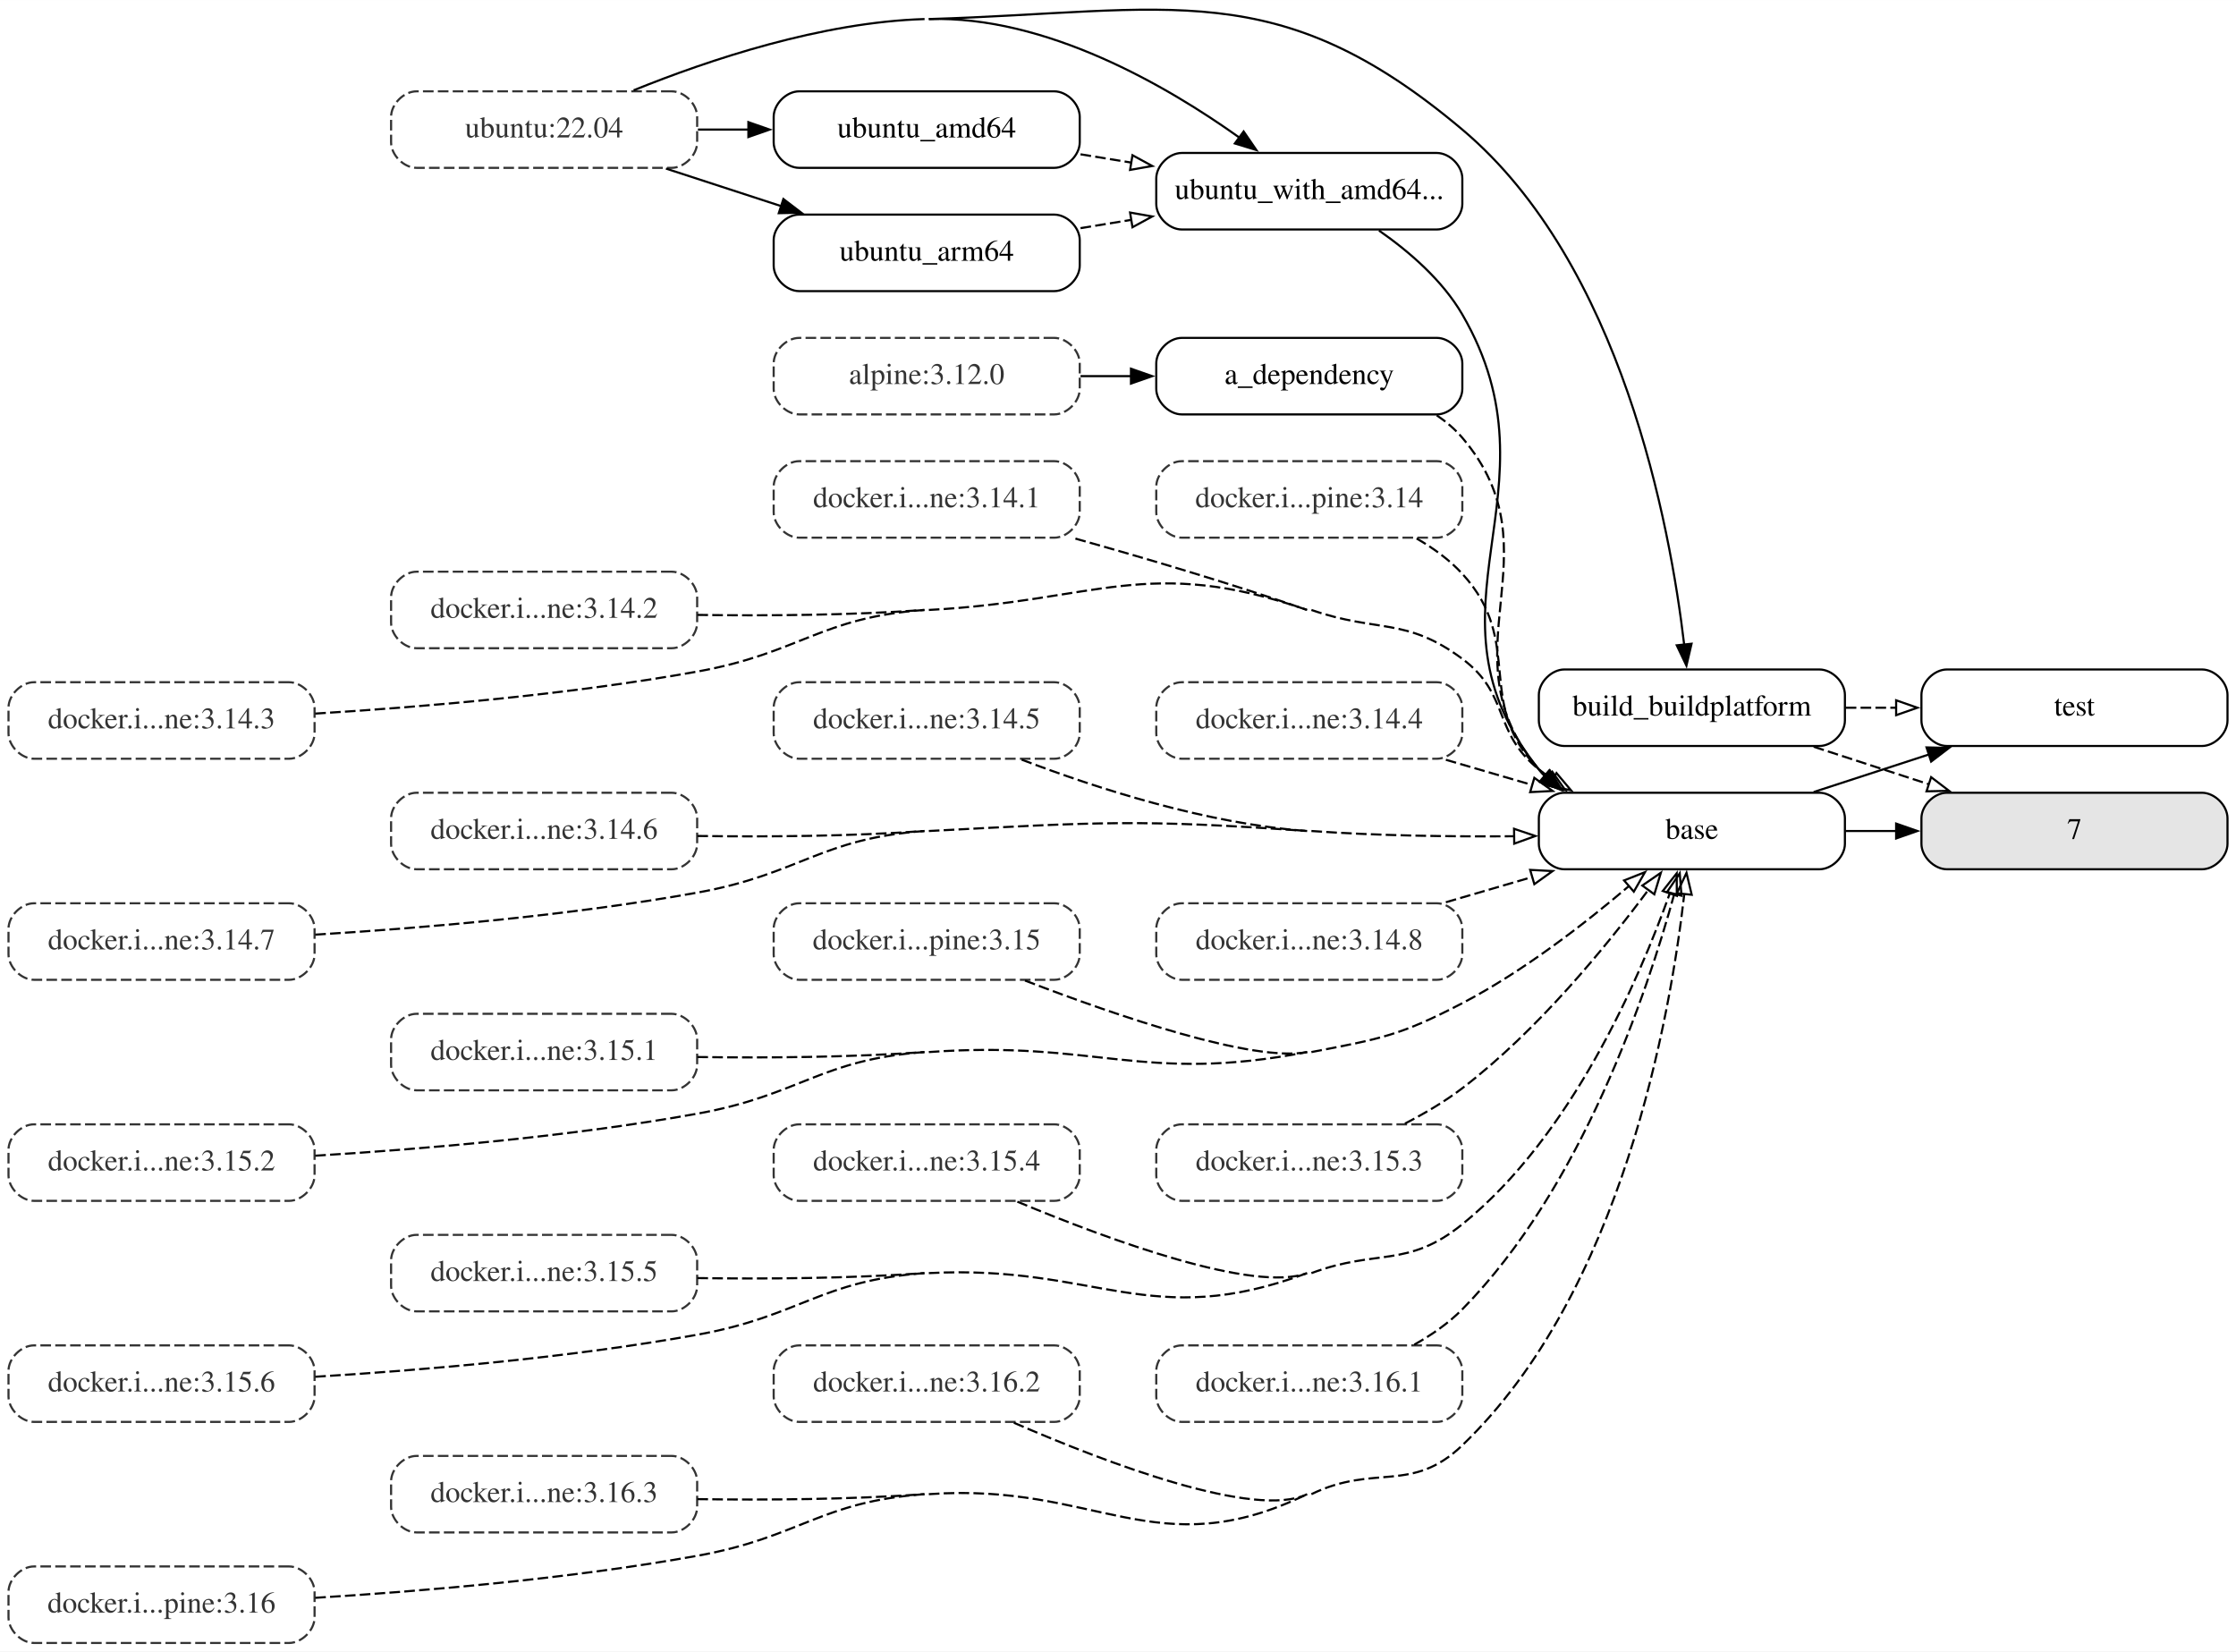
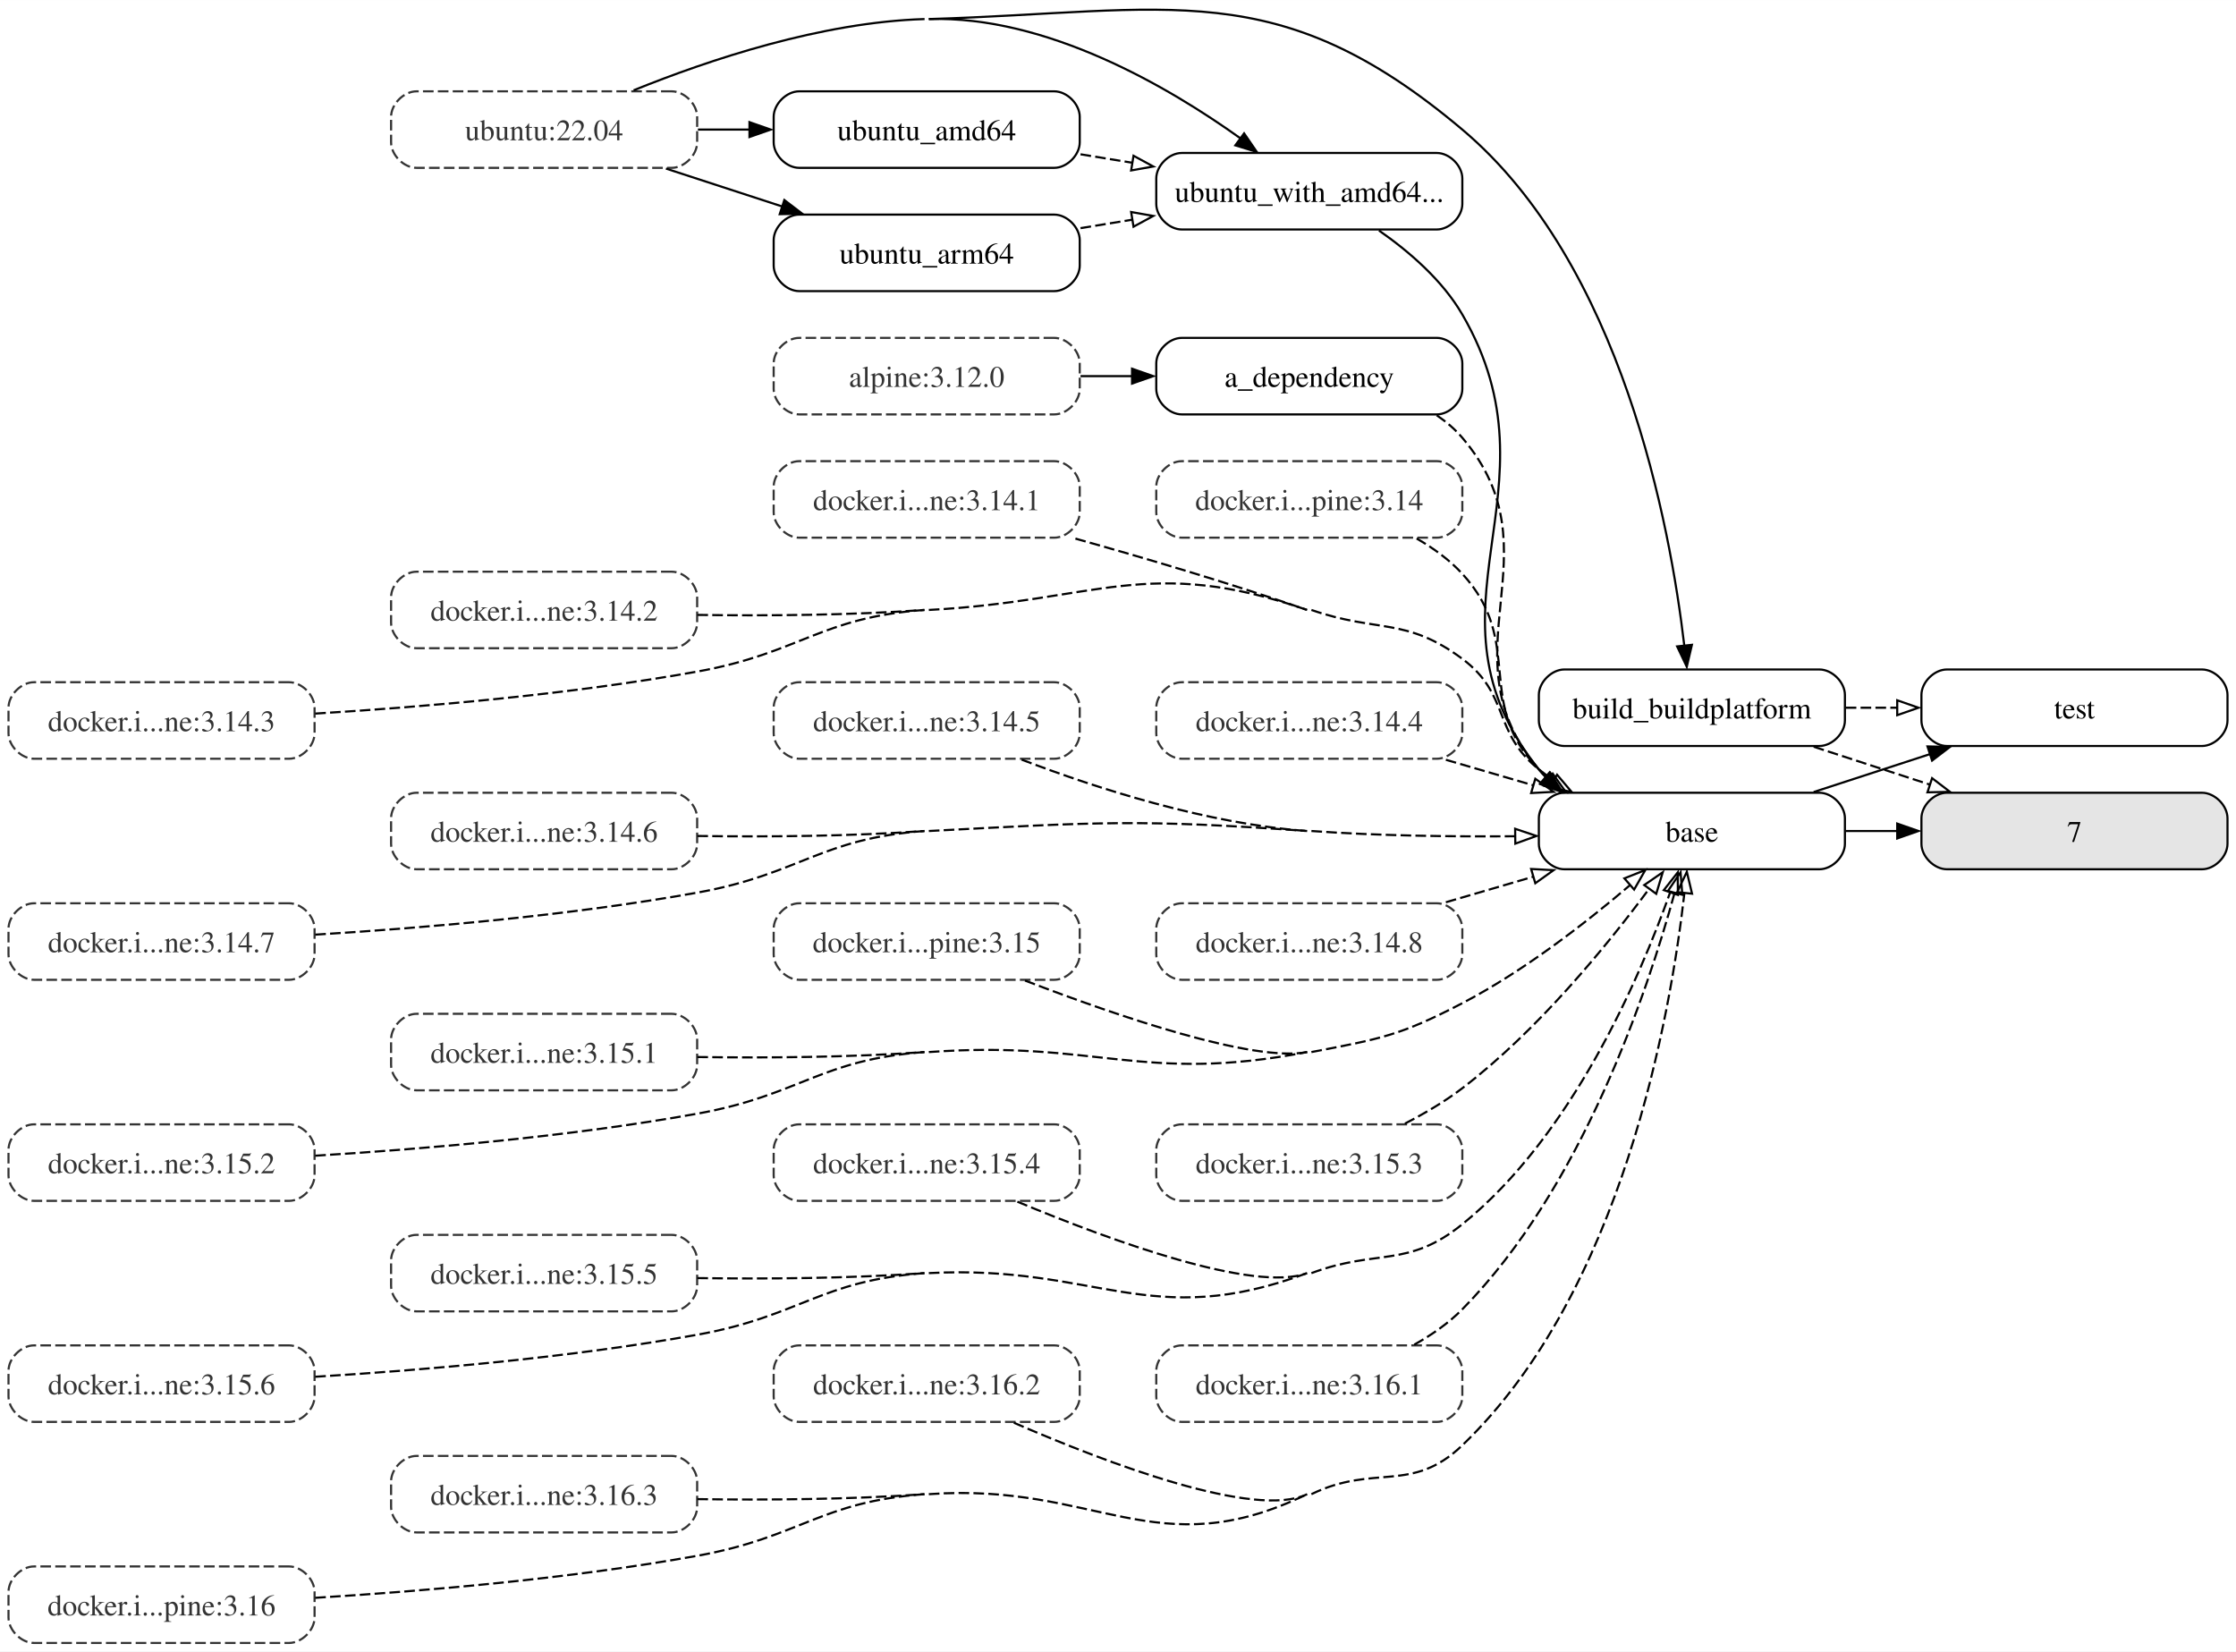
<svg xmlns="http://www.w3.org/2000/svg" width="1052pt" height="777pt" viewBox="0.00 0.00 1052.00 776.93">
  <g id="graph0" class="graph" transform="scale(1 1) rotate(0) translate(4 772.93)">
    <polygon fill="white" stroke="none" points="-4,4 -4,-772.93 1048,-772.93 1048,4 -4,4" />
    <g id="node1" class="node">
      <path fill="none" stroke="#333333" stroke-dasharray="5,2" d="M312,-730C312,-730 192,-730 192,-730 186,-730 180,-724 180,-718 180,-718 180,-706 180,-706 180,-700 186,-694 192,-694 192,-694 312,-694 312,-694 318,-694 324,-700 324,-706 324,-706 324,-718 324,-718 324,-724 318,-730 312,-730" />
-       <text text-anchor="middle" x="252" y="-708.3" font-family="Times,serif" font-size="14.00" fill="#333333">ubuntu:22.04</text>
+       <text text-anchor="middle" x="252" y="-706.95" font-family="Times,serif" font-size="14.00" fill="#333333">ubuntu:22.04</text>
    </g>
    <g id="node2" class="node">
      <path fill="none" stroke="black" d="M492,-730C492,-730 372,-730 372,-730 366,-730 360,-724 360,-718 360,-718 360,-706 360,-706 360,-700 366,-694 372,-694 372,-694 492,-694 492,-694 498,-694 504,-700 504,-706 504,-706 504,-718 504,-718 504,-724 498,-730 492,-730" />
-       <text text-anchor="middle" x="432" y="-708.3" font-family="Times,serif" font-size="14.00">ubuntu_amd64</text>
+       <text text-anchor="middle" x="432" y="-706.95" font-family="Times,serif" font-size="14.00">ubuntu_amd64</text>
    </g>
    <g id="edge1" class="edge">
-       <path fill="none" stroke="black" d="M324.37,-712C332.26,-712 340.34,-712 348.36,-712" />
-       <polygon fill="black" stroke="black" points="348.1,-715.5 358.1,-712 348.1,-708.5 348.1,-715.5" />
+       <path fill="none" stroke="black" d="M324.37,-712C332.35,-712 340.53,-712 348.63,-712" />
+       <polygon fill="black" stroke="black" points="348.61,-715.5 358.61,-712 348.61,-708.5 348.61,-715.5" />
    </g>
    <g id="node3" class="node">
      <path fill="none" stroke="black" d="M492,-672C492,-672 372,-672 372,-672 366,-672 360,-666 360,-660 360,-660 360,-648 360,-648 360,-642 366,-636 372,-636 372,-636 492,-636 492,-636 498,-636 504,-642 504,-648 504,-648 504,-660 504,-660 504,-666 498,-672 492,-672" />
-       <text text-anchor="middle" x="432" y="-650.3" font-family="Times,serif" font-size="14.00">ubuntu_arm64</text>
+       <text text-anchor="middle" x="432" y="-648.95" font-family="Times,serif" font-size="14.00">ubuntu_arm64</text>
    </g>
    <g id="edge2" class="edge">
-       <path fill="none" stroke="black" d="M309.32,-693.65C326.53,-688.04 345.63,-681.82 363.5,-676" />
-       <polygon fill="black" stroke="black" points="364.57,-679.33 373,-672.9 362.4,-672.67 364.57,-679.33" />
+       <path fill="none" stroke="black" d="M309.32,-693.65C326.69,-687.99 345.99,-681.7 364,-675.83" />
+       <polygon fill="black" stroke="black" points="365.01,-678.86 373.44,-672.43 362.84,-672.2 365.01,-678.86" />
    </g>
    <g id="node4" class="node">
      <path fill="none" stroke="black" d="M672,-701C672,-701 552,-701 552,-701 546,-701 540,-695 540,-689 540,-689 540,-677 540,-677 540,-671 546,-665 552,-665 552,-665 672,-665 672,-665 678,-665 684,-671 684,-677 684,-677 684,-689 684,-689 684,-695 678,-701 672,-701" />
-       <text text-anchor="middle" x="612" y="-679.3" font-family="Times,serif" font-size="14.00">ubuntu_with_amd64...</text>
+       <text text-anchor="middle" x="612" y="-677.95" font-family="Times,serif" font-size="14.00">ubuntu_with_amd64...</text>
    </g>
    <g id="edge3" class="edge">
      <path fill="none" stroke="black" d="M294.1,-730.48C329.56,-744.83 382.57,-762.55 431,-764" />
-       <path fill="none" stroke="black" d="M433,-764C488.22,-765.65 545.15,-732.49 579.31,-708.09" />
-       <polygon fill="black" stroke="black" points="581.11,-711.11 587.1,-702.38 576.97,-705.47 581.11,-711.11" />
+       <path fill="none" stroke="black" d="M433,-764C488.45,-765.66 545.63,-732.2 579.75,-707.78" />
+       <polygon fill="black" stroke="black" points="581.33,-710.22 587.32,-701.48 577.19,-704.58 581.33,-710.22" />
    </g>
    <g id="node5" class="node">
      <path fill="none" stroke="black" d="M852,-458C852,-458 732,-458 732,-458 726,-458 720,-452 720,-446 720,-446 720,-434 720,-434 720,-428 726,-422 732,-422 732,-422 852,-422 852,-422 858,-422 864,-428 864,-434 864,-434 864,-446 864,-446 864,-452 858,-458 852,-458" />
-       <text text-anchor="middle" x="792" y="-436.3" font-family="Times,serif" font-size="14.00">build_buildplatform</text>
+       <text text-anchor="middle" x="792" y="-434.95" font-family="Times,serif" font-size="14.00">build_buildplatform</text>
    </g>
    <g id="edge4" class="edge">
-       <path fill="none" stroke="black" d="M433,-764C546.87,-767.41 596.88,-785.4 684,-712 759.02,-648.79 781.75,-525.94 788.39,-469.57" />
-       <polygon fill="black" stroke="black" points="791.85,-470.11 789.44,-459.79 784.89,-469.36 791.85,-470.11" />
+       <path fill="none" stroke="black" d="M433,-764C546.87,-767.41 596.88,-785.4 684,-712 759.18,-648.66 781.85,-525.43 788.43,-469.22" />
+       <polygon fill="black" stroke="black" points="792.02,-469.6 789.6,-459.28 785.06,-468.85 792.02,-469.6" />
    </g>
    <g id="edge5" class="edge">
-       <path fill="none" stroke="black" stroke-dasharray="5,2" d="M504.37,-700.37C512.26,-699.09 520.34,-697.77 528.36,-696.46" />
-       <polygon fill="none" stroke="black" points="528.81,-699.94 538.12,-694.87 527.68,-693.03 528.81,-699.94" />
+       <path fill="none" stroke="black" stroke-dasharray="5,2" d="M504.37,-700.37C512.44,-699.06 520.72,-697.71 528.91,-696.37" />
+       <polygon fill="none" stroke="black" points="529.3,-699.69 538.61,-694.63 528.18,-692.78 529.3,-699.69" />
    </g>
    <g id="edge7" class="edge">
-       <path fill="none" stroke="black" stroke-dasharray="5,2" d="M504.37,-665.63C512.26,-666.91 520.34,-668.23 528.36,-669.54" />
-       <polygon fill="none" stroke="black" points="527.68,-672.97 538.12,-671.13 528.81,-666.06 527.68,-672.97" />
+       <path fill="none" stroke="black" stroke-dasharray="5,2" d="M504.37,-665.63C512.44,-666.94 520.72,-668.29 528.91,-669.63" />
+       <polygon fill="none" stroke="black" points="528.18,-673.22 538.61,-671.37 529.3,-666.31 528.18,-673.22" />
    </g>
    <g id="node6" class="node">
      <path fill="none" stroke="black" d="M852,-400C852,-400 732,-400 732,-400 726,-400 720,-394 720,-388 720,-388 720,-376 720,-376 720,-370 726,-364 732,-364 732,-364 852,-364 852,-364 858,-364 864,-370 864,-376 864,-376 864,-388 864,-388 864,-394 858,-400 852,-400" />
-       <text text-anchor="middle" x="792" y="-378.3" font-family="Times,serif" font-size="14.00">base</text>
+       <text text-anchor="middle" x="792" y="-376.95" font-family="Times,serif" font-size="14.00">base</text>
    </g>
    <g id="edge9" class="edge">
-       <path fill="none" stroke="black" d="M644.79,-664.51C659.01,-654.6 674.65,-641.1 684,-625 732.44,-541.6 659.74,-486.31 720,-411 720.91,-409.86 721.88,-408.76 722.89,-407.71" />
-       <polygon fill="black" stroke="black" points="724.93,-410.57 730.28,-401.43 720.4,-405.24 724.93,-410.57" />
+       <path fill="none" stroke="black" d="M644.79,-664.51C659.01,-654.6 674.65,-641.1 684,-625 732.44,-541.6 659.74,-486.31 720,-411 721.01,-409.73 722.09,-408.52 723.23,-407.36" />
+       <polygon fill="black" stroke="black" points="725.04,-409.57 730.43,-400.45 720.53,-404.21 725.04,-409.57" />
    </g>
    <g id="node9" class="node">
      <path fill="none" stroke="black" d="M1032,-458C1032,-458 912,-458 912,-458 906,-458 900,-452 900,-446 900,-446 900,-434 900,-434 900,-428 906,-422 912,-422 912,-422 1032,-422 1032,-422 1038,-422 1044,-428 1044,-434 1044,-434 1044,-446 1044,-446 1044,-452 1038,-458 1032,-458" />
-       <text text-anchor="middle" x="972" y="-436.3" font-family="Times,serif" font-size="14.00">test</text>
+       <text text-anchor="middle" x="972" y="-434.95" font-family="Times,serif" font-size="14.00">test</text>
    </g>
    <g id="edge34" class="edge">
-       <path fill="none" stroke="black" stroke-dasharray="5,2" d="M864.37,-440C872.26,-440 880.34,-440 888.36,-440" />
-       <polygon fill="none" stroke="black" points="888.1,-443.5 898.1,-440 888.1,-436.5 888.1,-443.5" />
+       <path fill="none" stroke="black" stroke-dasharray="5,2" d="M864.37,-440C872.35,-440 880.53,-440 888.63,-440" />
+       <polygon fill="none" stroke="black" points="888.61,-443.5 898.61,-440 888.61,-436.5 888.61,-443.5" />
    </g>
    <g id="node10" class="node">
      <path fill="#e5e5e5" stroke="black" d="M1032,-400C1032,-400 912,-400 912,-400 906,-400 900,-394 900,-388 900,-388 900,-376 900,-376 900,-370 906,-364 912,-364 912,-364 1032,-364 1032,-364 1038,-364 1044,-370 1044,-376 1044,-376 1044,-388 1044,-388 1044,-394 1038,-400 1032,-400" />
-       <text text-anchor="middle" x="972" y="-378.3" font-family="Times,serif" font-size="14.00">7</text>
+       <text text-anchor="middle" x="972" y="-376.95" font-family="Times,serif" font-size="14.00">7</text>
    </g>
    <g id="edge37" class="edge">
-       <path fill="none" stroke="black" stroke-dasharray="5,2" d="M849.32,-421.65C866.53,-416.04 885.63,-409.82 903.5,-404" />
-       <polygon fill="none" stroke="black" points="904.57,-407.33 913,-400.9 902.4,-400.67 904.57,-407.33" />
+       <path fill="none" stroke="black" stroke-dasharray="5,2" d="M849.32,-421.65C866.69,-415.99 885.99,-409.7 904,-403.83" />
+       <polygon fill="none" stroke="black" points="905.01,-406.86 913.44,-400.43 902.84,-400.2 905.01,-406.86" />
    </g>
    <g id="edge12" class="edge">
-       <path fill="none" stroke="black" d="M849.32,-400.35C866.53,-405.96 885.63,-412.18 903.5,-418" />
-       <polygon fill="black" stroke="black" points="902.4,-421.33 913,-421.1 904.57,-414.67 902.4,-421.33" />
+       <path fill="none" stroke="black" d="M849.32,-400.35C866.69,-406.01 885.99,-412.3 904,-418.17" />
+       <polygon fill="black" stroke="black" points="902.84,-421.8 913.44,-421.57 905.01,-415.14 902.84,-421.8" />
    </g>
    <g id="edge13" class="edge">
-       <path fill="none" stroke="black" d="M864.37,-382C872.26,-382 880.34,-382 888.36,-382" />
-       <polygon fill="black" stroke="black" points="888.1,-385.5 898.1,-382 888.1,-378.5 888.1,-385.5" />
+       <path fill="none" stroke="black" d="M864.37,-382C872.35,-382 880.53,-382 888.63,-382" />
+       <polygon fill="black" stroke="black" points="888.61,-385.5 898.61,-382 888.61,-378.5 888.61,-385.5" />
    </g>
    <g id="node7" class="node">
      <path fill="none" stroke="#333333" stroke-dasharray="5,2" d="M492,-614C492,-614 372,-614 372,-614 366,-614 360,-608 360,-602 360,-602 360,-590 360,-590 360,-584 366,-578 372,-578 372,-578 492,-578 492,-578 498,-578 504,-584 504,-590 504,-590 504,-602 504,-602 504,-608 498,-614 492,-614" />
-       <text text-anchor="middle" x="432" y="-592.3" font-family="Times,serif" font-size="14.00" fill="#333333">alpine:3.12.0</text>
+       <text text-anchor="middle" x="432" y="-590.95" font-family="Times,serif" font-size="14.00" fill="#333333">alpine:3.12.0</text>
    </g>
    <g id="node8" class="node">
      <path fill="none" stroke="black" d="M672,-614C672,-614 552,-614 552,-614 546,-614 540,-608 540,-602 540,-602 540,-590 540,-590 540,-584 546,-578 552,-578 552,-578 672,-578 672,-578 678,-578 684,-584 684,-590 684,-590 684,-602 684,-602 684,-608 678,-614 672,-614" />
-       <text text-anchor="middle" x="612" y="-592.3" font-family="Times,serif" font-size="14.00">a_dependency</text>
+       <text text-anchor="middle" x="612" y="-590.95" font-family="Times,serif" font-size="14.00">a_dependency</text>
    </g>
    <g id="edge10" class="edge">
-       <path fill="none" stroke="black" d="M504.37,-596C512.26,-596 520.34,-596 528.36,-596" />
-       <polygon fill="black" stroke="black" points="528.1,-599.5 538.1,-596 528.1,-592.5 528.1,-599.5" />
+       <path fill="none" stroke="black" d="M504.37,-596C512.35,-596 520.53,-596 528.63,-596" />
+       <polygon fill="black" stroke="black" points="528.61,-599.5 538.61,-596 528.61,-592.5 528.61,-599.5" />
    </g>
    <g id="edge11" class="edge">
-       <path fill="none" stroke="black" stroke-dasharray="5,2" d="M671.97,-577.57C676.44,-574.55 680.55,-571.06 684,-567 730.11,-512.8 673.89,-465.2 720,-411 721.08,-409.73 722.22,-408.52 723.42,-407.36" />
-       <polygon fill="none" stroke="black" points="725.25,-410.38 730.85,-401.38 720.86,-404.92 725.25,-410.38" />
+       <path fill="none" stroke="black" stroke-dasharray="5,2" d="M671.97,-577.57C676.44,-574.55 680.55,-571.06 684,-567 730.11,-512.8 673.89,-465.2 720,-411 721.19,-409.61 722.45,-408.28 723.78,-407.01" />
+       <polygon fill="none" stroke="black" points="725.39,-409.4 731.03,-400.43 721.03,-403.93 725.39,-409.4" />
    </g>
    <g id="node11" class="node">
      <path fill="none" stroke="#333333" stroke-dasharray="5,2" d="M672,-556C672,-556 552,-556 552,-556 546,-556 540,-550 540,-544 540,-544 540,-532 540,-532 540,-526 546,-520 552,-520 552,-520 672,-520 672,-520 678,-520 684,-526 684,-532 684,-532 684,-544 684,-544 684,-550 678,-556 672,-556" />
-       <text text-anchor="middle" x="612" y="-534.3" font-family="Times,serif" font-size="14.00" fill="#333333">docker.i...pine:3.14</text>
+       <text text-anchor="middle" x="612" y="-532.95" font-family="Times,serif" font-size="14.00" fill="#333333">docker.i...pine:3.14</text>
    </g>
    <g id="edge14" class="edge">
-       <path fill="none" stroke="black" stroke-dasharray="5,2" d="M662.5,-519.61C670.41,-515.07 677.96,-509.58 684,-503 713.7,-470.66 689.18,-442.28 720,-411 721.38,-409.6 722.84,-408.26 724.36,-406.99" />
-       <polygon fill="none" stroke="black" points="726.33,-409.88 732.45,-401.23 722.27,-404.18 726.33,-409.88" />
+       <path fill="none" stroke="black" stroke-dasharray="5,2" d="M662.5,-519.61C670.41,-515.07 677.96,-509.58 684,-503 713.7,-470.66 689.18,-442.28 720,-411 721.51,-409.47 723.11,-408.02 724.78,-406.64" />
+       <polygon fill="none" stroke="black" points="726.53,-408.98 732.68,-400.35 722.5,-403.26 726.53,-408.98" />
    </g>
    <g id="node12" class="node">
      <path fill="none" stroke="#333333" stroke-dasharray="5,2" d="M492,-556C492,-556 372,-556 372,-556 366,-556 360,-550 360,-544 360,-544 360,-532 360,-532 360,-526 366,-520 372,-520 372,-520 492,-520 492,-520 498,-520 504,-526 504,-532 504,-532 504,-544 504,-544 504,-550 498,-556 492,-556" />
-       <text text-anchor="middle" x="432" y="-534.3" font-family="Times,serif" font-size="14.00" fill="#333333">docker.i...ne:3.14.1</text>
+       <text text-anchor="middle" x="432" y="-532.95" font-family="Times,serif" font-size="14.00" fill="#333333">docker.i...ne:3.14.1</text>
    </g>
    <g id="edge15" class="edge">
      <path fill="none" stroke="black" stroke-dasharray="5,2" d="M501.97,-519.57C535.17,-510.26 575.41,-498.34 611,-486" />
    </g>
    <g id="node13" class="node">
      <path fill="none" stroke="#333333" stroke-dasharray="5,2" d="M312,-504C312,-504 192,-504 192,-504 186,-504 180,-498 180,-492 180,-492 180,-480 180,-480 180,-474 186,-468 192,-468 192,-468 312,-468 312,-468 318,-468 324,-474 324,-480 324,-480 324,-492 324,-492 324,-498 318,-504 312,-504" />
-       <text text-anchor="middle" x="252" y="-482.3" font-family="Times,serif" font-size="14.00" fill="#333333">docker.i...ne:3.14.2</text>
+       <text text-anchor="middle" x="252" y="-480.95" font-family="Times,serif" font-size="14.00" fill="#333333">docker.i...ne:3.14.2</text>
    </g>
    <g id="edge16" class="edge">
      <path fill="none" stroke="black" stroke-dasharray="5,2" d="M324.11,-483.67C356.72,-483.2 395.86,-483.48 431,-486" />
    </g>
    <g id="node14" class="node">
      <path fill="none" stroke="#333333" stroke-dasharray="5,2" d="M132,-452C132,-452 12,-452 12,-452 6,-452 0,-446 0,-440 0,-440 0,-428 0,-428 0,-422 6,-416 12,-416 12,-416 132,-416 132,-416 138,-416 144,-422 144,-428 144,-428 144,-440 144,-440 144,-446 138,-452 132,-452" />
-       <text text-anchor="middle" x="72" y="-430.3" font-family="Times,serif" font-size="14.00" fill="#333333">docker.i...ne:3.14.3</text>
+       <text text-anchor="middle" x="72" y="-428.95" font-family="Times,serif" font-size="14.00" fill="#333333">docker.i...ne:3.14.3</text>
    </g>
    <g id="edge17" class="edge">
-       <path fill="none" stroke="black" stroke-dasharray="5,2" d="M613,-486C644.34,-475.14 657.38,-482.79 684,-463 706.56,-446.23 698.08,-428.6 720,-411 722.1,-409.31 724.32,-407.71 726.61,-406.19" />
-       <polygon fill="none" stroke="black" points="728.29,-409.27 735.12,-401.17 724.73,-403.24 728.29,-409.27" />
+       <path fill="none" stroke="black" stroke-dasharray="5,2" d="M613,-486C644.34,-475.14 657.38,-482.79 684,-463 706.56,-446.23 698.08,-428.6 720,-411 722.26,-409.19 724.65,-407.47 727.12,-405.85" />
+       <polygon fill="none" stroke="black" points="728.57,-408.48 735.42,-400.4 725.03,-402.44 728.57,-408.48" />
      <path fill="none" stroke="black" stroke-dasharray="5,2" d="M144.31,-437.24C194.79,-440.33 263.92,-446.19 324,-457 372.49,-465.73 381.86,-482.47 431,-486" />
      <path fill="none" stroke="black" stroke-dasharray="5,2" d="M433,-486C512,-490.16 536.25,-511.91 611,-486" />
    </g>
    <g id="node15" class="node">
      <path fill="none" stroke="#333333" stroke-dasharray="5,2" d="M672,-452C672,-452 552,-452 552,-452 546,-452 540,-446 540,-440 540,-440 540,-428 540,-428 540,-422 546,-416 552,-416 552,-416 672,-416 672,-416 678,-416 684,-422 684,-428 684,-428 684,-440 684,-440 684,-446 678,-452 672,-452" />
-       <text text-anchor="middle" x="612" y="-430.3" font-family="Times,serif" font-size="14.00" fill="#333333">docker.i...ne:3.14.4</text>
+       <text text-anchor="middle" x="612" y="-428.95" font-family="Times,serif" font-size="14.00" fill="#333333">docker.i...ne:3.14.4</text>
    </g>
    <g id="edge18" class="edge">
-       <path fill="none" stroke="black" stroke-dasharray="5,2" d="M676.26,-415.52C689.5,-411.65 703.58,-407.54 717.18,-403.57" />
-       <polygon fill="none" stroke="black" points="717.88,-407.01 726.49,-400.84 715.91,-400.29 717.88,-407.01" />
+       <path fill="none" stroke="black" stroke-dasharray="5,2" d="M676.26,-415.52C689.63,-411.61 703.86,-407.46 717.58,-403.45" />
+       <polygon fill="none" stroke="black" points="718.33,-406.58 726.95,-400.42 716.37,-399.86 718.33,-406.58" />
    </g>
    <g id="node16" class="node">
      <path fill="none" stroke="#333333" stroke-dasharray="5,2" d="M492,-452C492,-452 372,-452 372,-452 366,-452 360,-446 360,-440 360,-440 360,-428 360,-428 360,-422 366,-416 372,-416 372,-416 492,-416 492,-416 498,-416 504,-422 504,-428 504,-428 504,-440 504,-440 504,-446 498,-452 492,-452" />
-       <text text-anchor="middle" x="432" y="-430.3" font-family="Times,serif" font-size="14.00" fill="#333333">docker.i...ne:3.14.5</text>
+       <text text-anchor="middle" x="432" y="-428.95" font-family="Times,serif" font-size="14.00" fill="#333333">docker.i...ne:3.14.5</text>
    </g>
    <g id="edge19" class="edge">
      <path fill="none" stroke="black" stroke-dasharray="5,2" d="M476.66,-415.59C512.11,-402.03 563.8,-385.39 611,-382" />
    </g>
    <g id="node17" class="node">
      <path fill="none" stroke="#333333" stroke-dasharray="5,2" d="M312,-400C312,-400 192,-400 192,-400 186,-400 180,-394 180,-388 180,-388 180,-376 180,-376 180,-370 186,-364 192,-364 192,-364 312,-364 312,-364 318,-364 324,-370 324,-376 324,-376 324,-388 324,-388 324,-394 318,-400 312,-400" />
-       <text text-anchor="middle" x="252" y="-378.3" font-family="Times,serif" font-size="14.00" fill="#333333">docker.i...ne:3.14.6</text>
+       <text text-anchor="middle" x="252" y="-376.95" font-family="Times,serif" font-size="14.00" fill="#333333">docker.i...ne:3.14.6</text>
    </g>
    <g id="edge20" class="edge">
      <path fill="none" stroke="black" stroke-dasharray="5,2" d="M324.11,-379.67C356.72,-379.2 395.86,-379.48 431,-382" />
    </g>
    <g id="node18" class="node">
      <path fill="none" stroke="#333333" stroke-dasharray="5,2" d="M132,-348C132,-348 12,-348 12,-348 6,-348 0,-342 0,-336 0,-336 0,-324 0,-324 0,-318 6,-312 12,-312 12,-312 132,-312 132,-312 138,-312 144,-318 144,-324 144,-324 144,-336 144,-336 144,-342 138,-348 132,-348" />
-       <text text-anchor="middle" x="72" y="-326.3" font-family="Times,serif" font-size="14.00" fill="#333333">docker.i...ne:3.14.7</text>
+       <text text-anchor="middle" x="72" y="-324.95" font-family="Times,serif" font-size="14.00" fill="#333333">docker.i...ne:3.14.7</text>
    </g>
    <g id="edge21" class="edge">
      <path fill="none" stroke="black" stroke-dasharray="5,2" d="M144.31,-333.24C194.79,-336.33 263.92,-342.19 324,-353 372.49,-361.73 381.86,-378.47 431,-382" />
      <path fill="none" stroke="black" stroke-dasharray="5,2" d="M433,-382C512,-386.16 532.09,-387.67 611,-382" />
-       <path fill="none" stroke="black" stroke-dasharray="5,2" d="M613,-382C644.16,-379.76 678.46,-379.29 708.57,-379.54" />
-       <polygon fill="none" stroke="black" points="708.34,-383.04 718.38,-379.65 708.42,-376.04 708.34,-383.04" />
+       <path fill="none" stroke="black" stroke-dasharray="5,2" d="M613,-382C644.3,-379.75 678.77,-379.29 708.97,-379.54" />
+       <polygon fill="none" stroke="black" points="708.85,-383.05 718.89,-379.67 708.93,-376.05 708.85,-383.05" />
    </g>
    <g id="node19" class="node">
      <path fill="none" stroke="#333333" stroke-dasharray="5,2" d="M672,-348C672,-348 552,-348 552,-348 546,-348 540,-342 540,-336 540,-336 540,-324 540,-324 540,-318 546,-312 552,-312 552,-312 672,-312 672,-312 678,-312 684,-318 684,-324 684,-324 684,-336 684,-336 684,-342 678,-348 672,-348" />
-       <text text-anchor="middle" x="612" y="-326.3" font-family="Times,serif" font-size="14.00" fill="#333333">docker.i...ne:3.14.8</text>
+       <text text-anchor="middle" x="612" y="-324.95" font-family="Times,serif" font-size="14.00" fill="#333333">docker.i...ne:3.14.8</text>
    </g>
    <g id="edge22" class="edge">
-       <path fill="none" stroke="black" stroke-dasharray="5,2" d="M676.26,-348.48C689.5,-352.35 703.58,-356.46 717.18,-360.43" />
-       <polygon fill="none" stroke="black" points="715.91,-363.71 726.49,-363.16 717.88,-356.99 715.91,-363.71" />
+       <path fill="none" stroke="black" stroke-dasharray="5,2" d="M676.26,-348.48C689.63,-352.39 703.86,-356.54 717.58,-360.55" />
+       <polygon fill="none" stroke="black" points="716.37,-364.14 726.95,-363.58 718.33,-357.42 716.37,-364.14" />
    </g>
    <g id="node20" class="node">
      <path fill="none" stroke="#333333" stroke-dasharray="5,2" d="M492,-348C492,-348 372,-348 372,-348 366,-348 360,-342 360,-336 360,-336 360,-324 360,-324 360,-318 366,-312 372,-312 372,-312 492,-312 492,-312 498,-312 504,-318 504,-324 504,-324 504,-336 504,-336 504,-342 498,-348 492,-348" />
-       <text text-anchor="middle" x="432" y="-326.3" font-family="Times,serif" font-size="14.00" fill="#333333">docker.i...pine:3.15</text>
+       <text text-anchor="middle" x="432" y="-324.95" font-family="Times,serif" font-size="14.00" fill="#333333">docker.i...pine:3.15</text>
    </g>
    <g id="edge23" class="edge">
      <path fill="none" stroke="black" stroke-dasharray="5,2" d="M478.24,-311.65C522.11,-294.79 585.63,-273.11 611,-278" />
    </g>
    <g id="node21" class="node">
      <path fill="none" stroke="#333333" stroke-dasharray="5,2" d="M312,-296C312,-296 192,-296 192,-296 186,-296 180,-290 180,-284 180,-284 180,-272 180,-272 180,-266 186,-260 192,-260 192,-260 312,-260 312,-260 318,-260 324,-266 324,-272 324,-272 324,-284 324,-284 324,-290 318,-296 312,-296" />
-       <text text-anchor="middle" x="252" y="-274.3" font-family="Times,serif" font-size="14.00" fill="#333333">docker.i...ne:3.15.1</text>
+       <text text-anchor="middle" x="252" y="-272.95" font-family="Times,serif" font-size="14.00" fill="#333333">docker.i...ne:3.15.1</text>
    </g>
    <g id="edge24" class="edge">
      <path fill="none" stroke="black" stroke-dasharray="5,2" d="M324.11,-275.67C356.72,-275.2 395.86,-275.48 431,-278" />
    </g>
    <g id="node22" class="node">
      <path fill="none" stroke="#333333" stroke-dasharray="5,2" d="M132,-244C132,-244 12,-244 12,-244 6,-244 0,-238 0,-232 0,-232 0,-220 0,-220 0,-214 6,-208 12,-208 12,-208 132,-208 132,-208 138,-208 144,-214 144,-220 144,-220 144,-232 144,-232 144,-238 138,-244 132,-244" />
-       <text text-anchor="middle" x="72" y="-222.3" font-family="Times,serif" font-size="14.00" fill="#333333">docker.i...ne:3.15.2</text>
+       <text text-anchor="middle" x="72" y="-220.95" font-family="Times,serif" font-size="14.00" fill="#333333">docker.i...ne:3.15.2</text>
    </g>
    <g id="edge25" class="edge">
      <path fill="none" stroke="black" stroke-dasharray="5,2" d="M433,-278C511.91,-283.67 533.32,-263.04 611,-278" />
-       <path fill="none" stroke="black" stroke-dasharray="5,2" d="M613,-278C645.57,-284.27 654.59,-285.66 684,-301 712.79,-316.01 741.95,-338.69 762.54,-356.23" />
-       <polygon fill="none" stroke="black" points="760.1,-358.75 769.95,-362.65 764.68,-353.46 760.1,-358.75" />
+       <path fill="none" stroke="black" stroke-dasharray="5,2" d="M613,-278C645.57,-284.27 654.59,-285.66 684,-301 712.92,-316.08 742.21,-338.89 762.82,-356.47" />
+       <polygon fill="none" stroke="black" points="760.24,-359.73 770.09,-363.64 764.83,-354.45 760.24,-359.73" />
      <path fill="none" stroke="black" stroke-dasharray="5,2" d="M144.31,-229.24C194.79,-232.33 263.92,-238.19 324,-249 372.49,-257.73 381.86,-274.47 431,-278" />
    </g>
    <g id="node23" class="node">
      <path fill="none" stroke="#333333" stroke-dasharray="5,2" d="M672,-244C672,-244 552,-244 552,-244 546,-244 540,-238 540,-232 540,-232 540,-220 540,-220 540,-214 546,-208 552,-208 552,-208 672,-208 672,-208 678,-208 684,-214 684,-220 684,-220 684,-232 684,-232 684,-238 678,-244 672,-244" />
-       <text text-anchor="middle" x="612" y="-222.3" font-family="Times,serif" font-size="14.00" fill="#333333">docker.i...ne:3.15.3</text>
+       <text text-anchor="middle" x="612" y="-220.95" font-family="Times,serif" font-size="14.00" fill="#333333">docker.i...ne:3.15.3</text>
    </g>
    <g id="edge26" class="edge">
-       <path fill="none" stroke="black" stroke-dasharray="5,2" d="M657.01,-244.36C666.32,-249.15 675.81,-254.74 684,-261 719.33,-287.99 751.93,-327.95 771.64,-354.47" />
-       <polygon fill="none" stroke="black" points="768.68,-356.35 777.41,-362.36 774.33,-352.22 768.68,-356.35" />
+       <path fill="none" stroke="black" stroke-dasharray="5,2" d="M657.01,-244.36C666.32,-249.15 675.81,-254.74 684,-261 719.48,-288.11 752.22,-328.3 771.9,-354.82" />
+       <polygon fill="none" stroke="black" points="769.58,-356.57 778.3,-362.59 775.23,-352.45 769.58,-356.57" />
    </g>
    <g id="node24" class="node">
      <path fill="none" stroke="#333333" stroke-dasharray="5,2" d="M492,-244C492,-244 372,-244 372,-244 366,-244 360,-238 360,-232 360,-232 360,-220 360,-220 360,-214 366,-208 372,-208 372,-208 492,-208 492,-208 498,-208 504,-214 504,-220 504,-220 504,-232 504,-232 504,-238 498,-244 492,-244" />
-       <text text-anchor="middle" x="432" y="-222.3" font-family="Times,serif" font-size="14.00" fill="#333333">docker.i...ne:3.15.4</text>
+       <text text-anchor="middle" x="432" y="-220.95" font-family="Times,serif" font-size="14.00" fill="#333333">docker.i...ne:3.15.4</text>
    </g>
    <g id="edge27" class="edge">
      <path fill="none" stroke="black" stroke-dasharray="5,2" d="M474.65,-207.61C518.96,-189.15 586.04,-164.69 611,-174" />
    </g>
    <g id="node25" class="node">
      <path fill="none" stroke="#333333" stroke-dasharray="5,2" d="M312,-192C312,-192 192,-192 192,-192 186,-192 180,-186 180,-180 180,-180 180,-168 180,-168 180,-162 186,-156 192,-156 192,-156 312,-156 312,-156 318,-156 324,-162 324,-168 324,-168 324,-180 324,-180 324,-186 318,-192 312,-192" />
-       <text text-anchor="middle" x="252" y="-170.3" font-family="Times,serif" font-size="14.00" fill="#333333">docker.i...ne:3.15.5</text>
+       <text text-anchor="middle" x="252" y="-168.95" font-family="Times,serif" font-size="14.00" fill="#333333">docker.i...ne:3.15.5</text>
    </g>
    <g id="edge28" class="edge">
      <path fill="none" stroke="black" stroke-dasharray="5,2" d="M324.11,-171.67C356.72,-171.2 395.86,-171.48 431,-174" />
    </g>
    <g id="node26" class="node">
      <path fill="none" stroke="#333333" stroke-dasharray="5,2" d="M132,-140C132,-140 12,-140 12,-140 6,-140 0,-134 0,-128 0,-128 0,-116 0,-116 0,-110 6,-104 12,-104 12,-104 132,-104 132,-104 138,-104 144,-110 144,-116 144,-116 144,-128 144,-128 144,-134 138,-140 132,-140" />
-       <text text-anchor="middle" x="72" y="-118.3" font-family="Times,serif" font-size="14.00" fill="#333333">docker.i...ne:3.15.6</text>
+       <text text-anchor="middle" x="72" y="-116.95" font-family="Times,serif" font-size="14.00" fill="#333333">docker.i...ne:3.15.6</text>
    </g>
    <g id="edge29" class="edge">
      <path fill="none" stroke="black" stroke-dasharray="5,2" d="M144.31,-125.24C194.79,-128.33 263.92,-134.19 324,-145 372.49,-153.73 381.86,-170.47 431,-174" />
-       <path fill="none" stroke="black" stroke-dasharray="5,2" d="M613,-174C644.08,-185.59 658.2,-176.15 684,-197 735.45,-238.59 767.14,-312 781.63,-352.72" />
-       <polygon fill="none" stroke="black" points="778.3,-353.78 784.86,-362.1 784.92,-351.5 778.3,-353.78" />
+       <path fill="none" stroke="black" stroke-dasharray="5,2" d="M613,-174C644.08,-185.59 658.2,-176.15 684,-197 735.67,-238.77 767.41,-312.63 781.82,-353.25" />
+       <polygon fill="none" stroke="black" points="778.79,-354.2 785.35,-362.53 785.41,-351.93 778.79,-354.2" />
      <path fill="none" stroke="black" stroke-dasharray="5,2" d="M433,-174C512,-178.16 536.88,-146.35 611,-174" />
    </g>
    <g id="node27" class="node">
      <path fill="none" stroke="#333333" stroke-dasharray="5,2" d="M672,-140C672,-140 552,-140 552,-140 546,-140 540,-134 540,-128 540,-128 540,-116 540,-116 540,-110 546,-104 552,-104 552,-104 672,-104 672,-104 678,-104 684,-110 684,-116 684,-116 684,-128 684,-128 684,-134 678,-140 672,-140" />
-       <text text-anchor="middle" x="612" y="-118.3" font-family="Times,serif" font-size="14.00" fill="#333333">docker.i...ne:3.16.1</text>
+       <text text-anchor="middle" x="612" y="-116.95" font-family="Times,serif" font-size="14.00" fill="#333333">docker.i...ne:3.16.1</text>
    </g>
    <g id="edge30" class="edge">
-       <path fill="none" stroke="black" stroke-dasharray="5,2" d="M661.38,-140.34C669.59,-144.92 677.54,-150.44 684,-157 740.13,-213.93 770.99,-305.95 783.8,-352.7" />
-       <polygon fill="none" stroke="black" points="780.35,-353.33 786.29,-362.1 787.12,-351.54 780.35,-353.33" />
+       <path fill="none" stroke="black" stroke-dasharray="5,2" d="M661.38,-140.34C669.59,-144.92 677.54,-150.44 684,-157 740.25,-214.05 771.12,-306.34 783.89,-353" />
+       <polygon fill="none" stroke="black" points="780.74,-353.79 786.68,-362.57 787.51,-352 780.74,-353.79" />
    </g>
    <g id="node28" class="node">
      <path fill="none" stroke="#333333" stroke-dasharray="5,2" d="M492,-140C492,-140 372,-140 372,-140 366,-140 360,-134 360,-128 360,-128 360,-116 360,-116 360,-110 366,-104 372,-104 372,-104 492,-104 492,-104 498,-104 504,-110 504,-116 504,-116 504,-128 504,-128 504,-134 498,-140 492,-140" />
-       <text text-anchor="middle" x="432" y="-118.3" font-family="Times,serif" font-size="14.00" fill="#333333">docker.i...ne:3.16.2</text>
+       <text text-anchor="middle" x="432" y="-116.95" font-family="Times,serif" font-size="14.00" fill="#333333">docker.i...ne:3.16.2</text>
    </g>
    <g id="edge31" class="edge">
      <path fill="none" stroke="black" stroke-dasharray="5,2" d="M473.02,-103.6C517.62,-84.27 586.67,-58.19 611,-70" />
    </g>
    <g id="node29" class="node">
      <path fill="none" stroke="#333333" stroke-dasharray="5,2" d="M312,-88C312,-88 192,-88 192,-88 186,-88 180,-82 180,-76 180,-76 180,-64 180,-64 180,-58 186,-52 192,-52 192,-52 312,-52 312,-52 318,-52 324,-58 324,-64 324,-64 324,-76 324,-76 324,-82 318,-88 312,-88" />
-       <text text-anchor="middle" x="252" y="-66.3" font-family="Times,serif" font-size="14.00" fill="#333333">docker.i...ne:3.16.3</text>
+       <text text-anchor="middle" x="252" y="-64.95" font-family="Times,serif" font-size="14.00" fill="#333333">docker.i...ne:3.16.3</text>
    </g>
    <g id="edge32" class="edge">
      <path fill="none" stroke="black" stroke-dasharray="5,2" d="M324.11,-67.67C356.72,-67.2 395.86,-67.48 431,-70" />
    </g>
    <g id="node30" class="node">
      <path fill="none" stroke="#333333" stroke-dasharray="5,2" d="M132,-36C132,-36 12,-36 12,-36 6,-36 0,-30 0,-24 0,-24 0,-12 0,-12 0,-6 6,0 12,0 12,0 132,0 132,0 138,0 144,-6 144,-12 144,-12 144,-24 144,-24 144,-30 138,-36 132,-36" />
-       <text text-anchor="middle" x="72" y="-14.3" font-family="Times,serif" font-size="14.00" fill="#333333">docker.i...pine:3.16</text>
+       <text text-anchor="middle" x="72" y="-12.95" font-family="Times,serif" font-size="14.00" fill="#333333">docker.i...pine:3.16</text>
    </g>
    <g id="edge33" class="edge">
      <path fill="none" stroke="black" stroke-dasharray="5,2" d="M433,-70C511.91,-75.67 539.83,-35.44 611,-70" />
      <path fill="none" stroke="black" stroke-dasharray="5,2" d="M144.31,-21.24C194.79,-24.33 263.92,-30.19 324,-41 372.49,-49.73 381.86,-66.47 431,-70" />
-       <path fill="none" stroke="black" stroke-dasharray="5,2" d="M613,-70C642.84,-84.49 660.07,-70.03 684,-93 759.15,-165.1 781.88,-294.65 788.46,-352.59" />
-       <polygon fill="none" stroke="black" points="784.95,-352.73 789.47,-362.31 791.92,-352.01 784.95,-352.73" />
+       <path fill="none" stroke="black" stroke-dasharray="5,2" d="M613,-70C642.84,-84.49 660.07,-70.03 684,-93 759.3,-165.25 781.97,-295.19 788.5,-352.95" />
+       <polygon fill="none" stroke="black" points="785.11,-353.24 789.63,-362.82 792.08,-352.51 785.11,-353.24" />
    </g>
  </g>
</svg>
